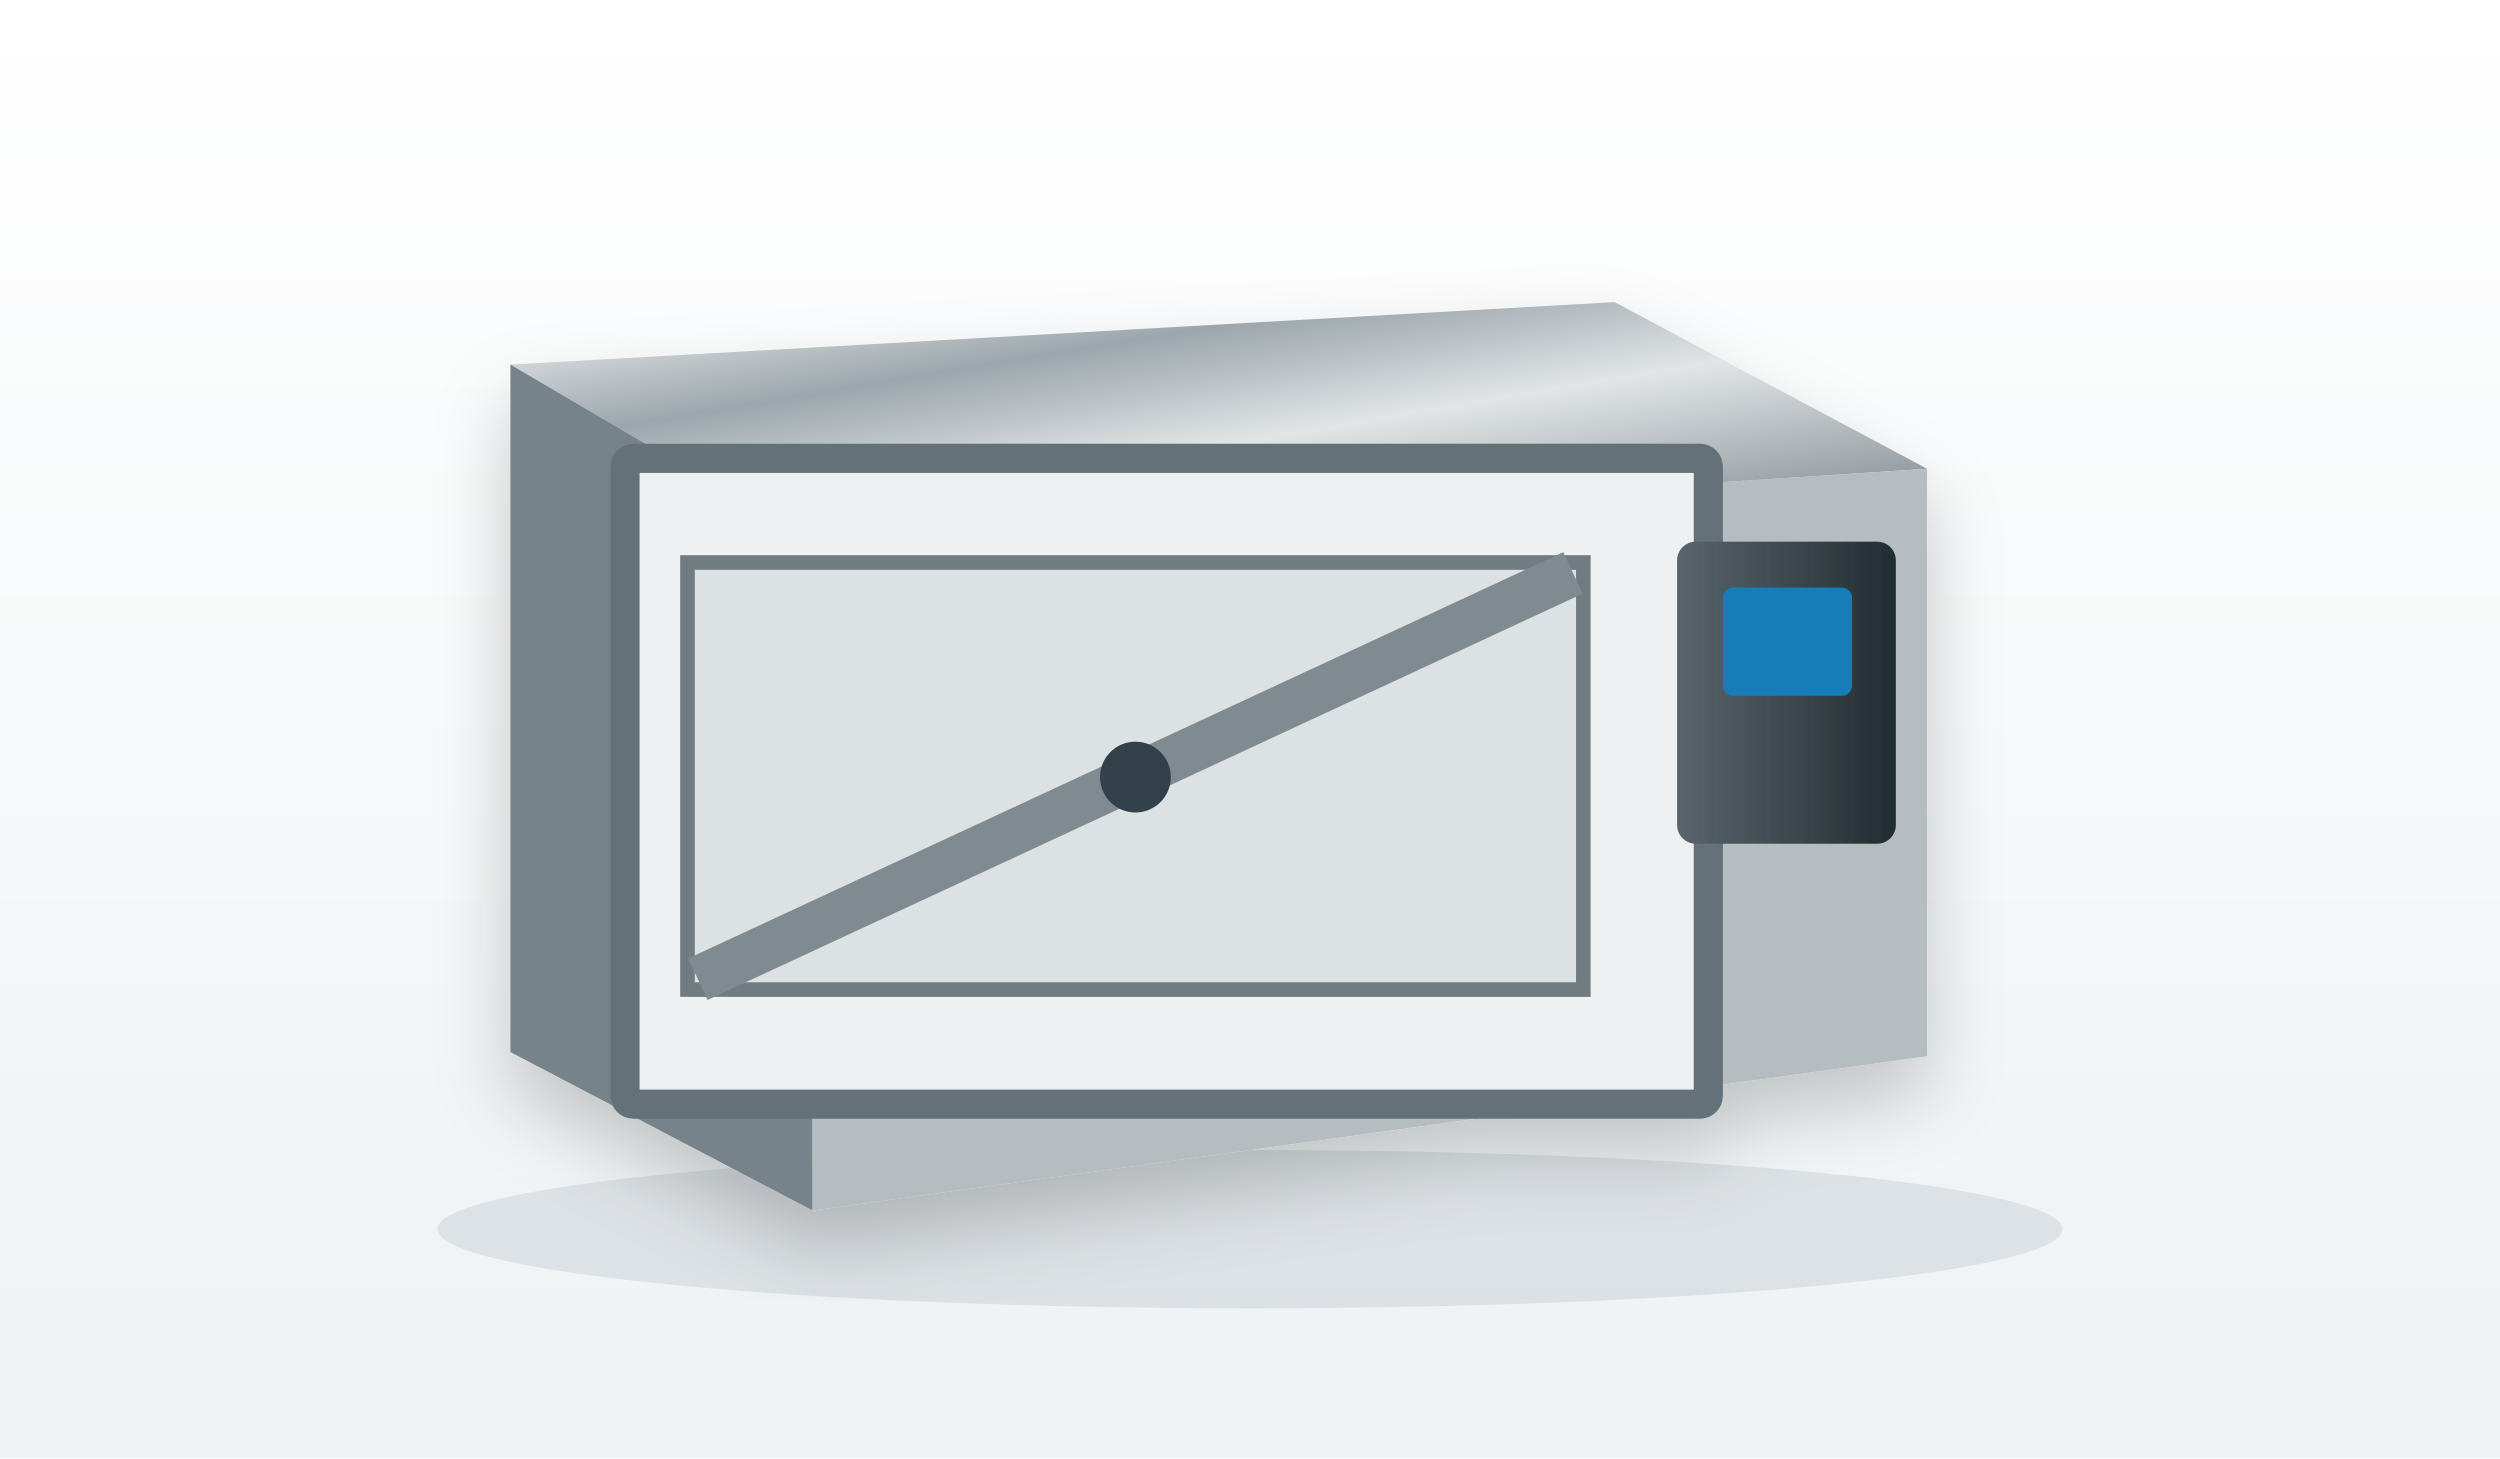
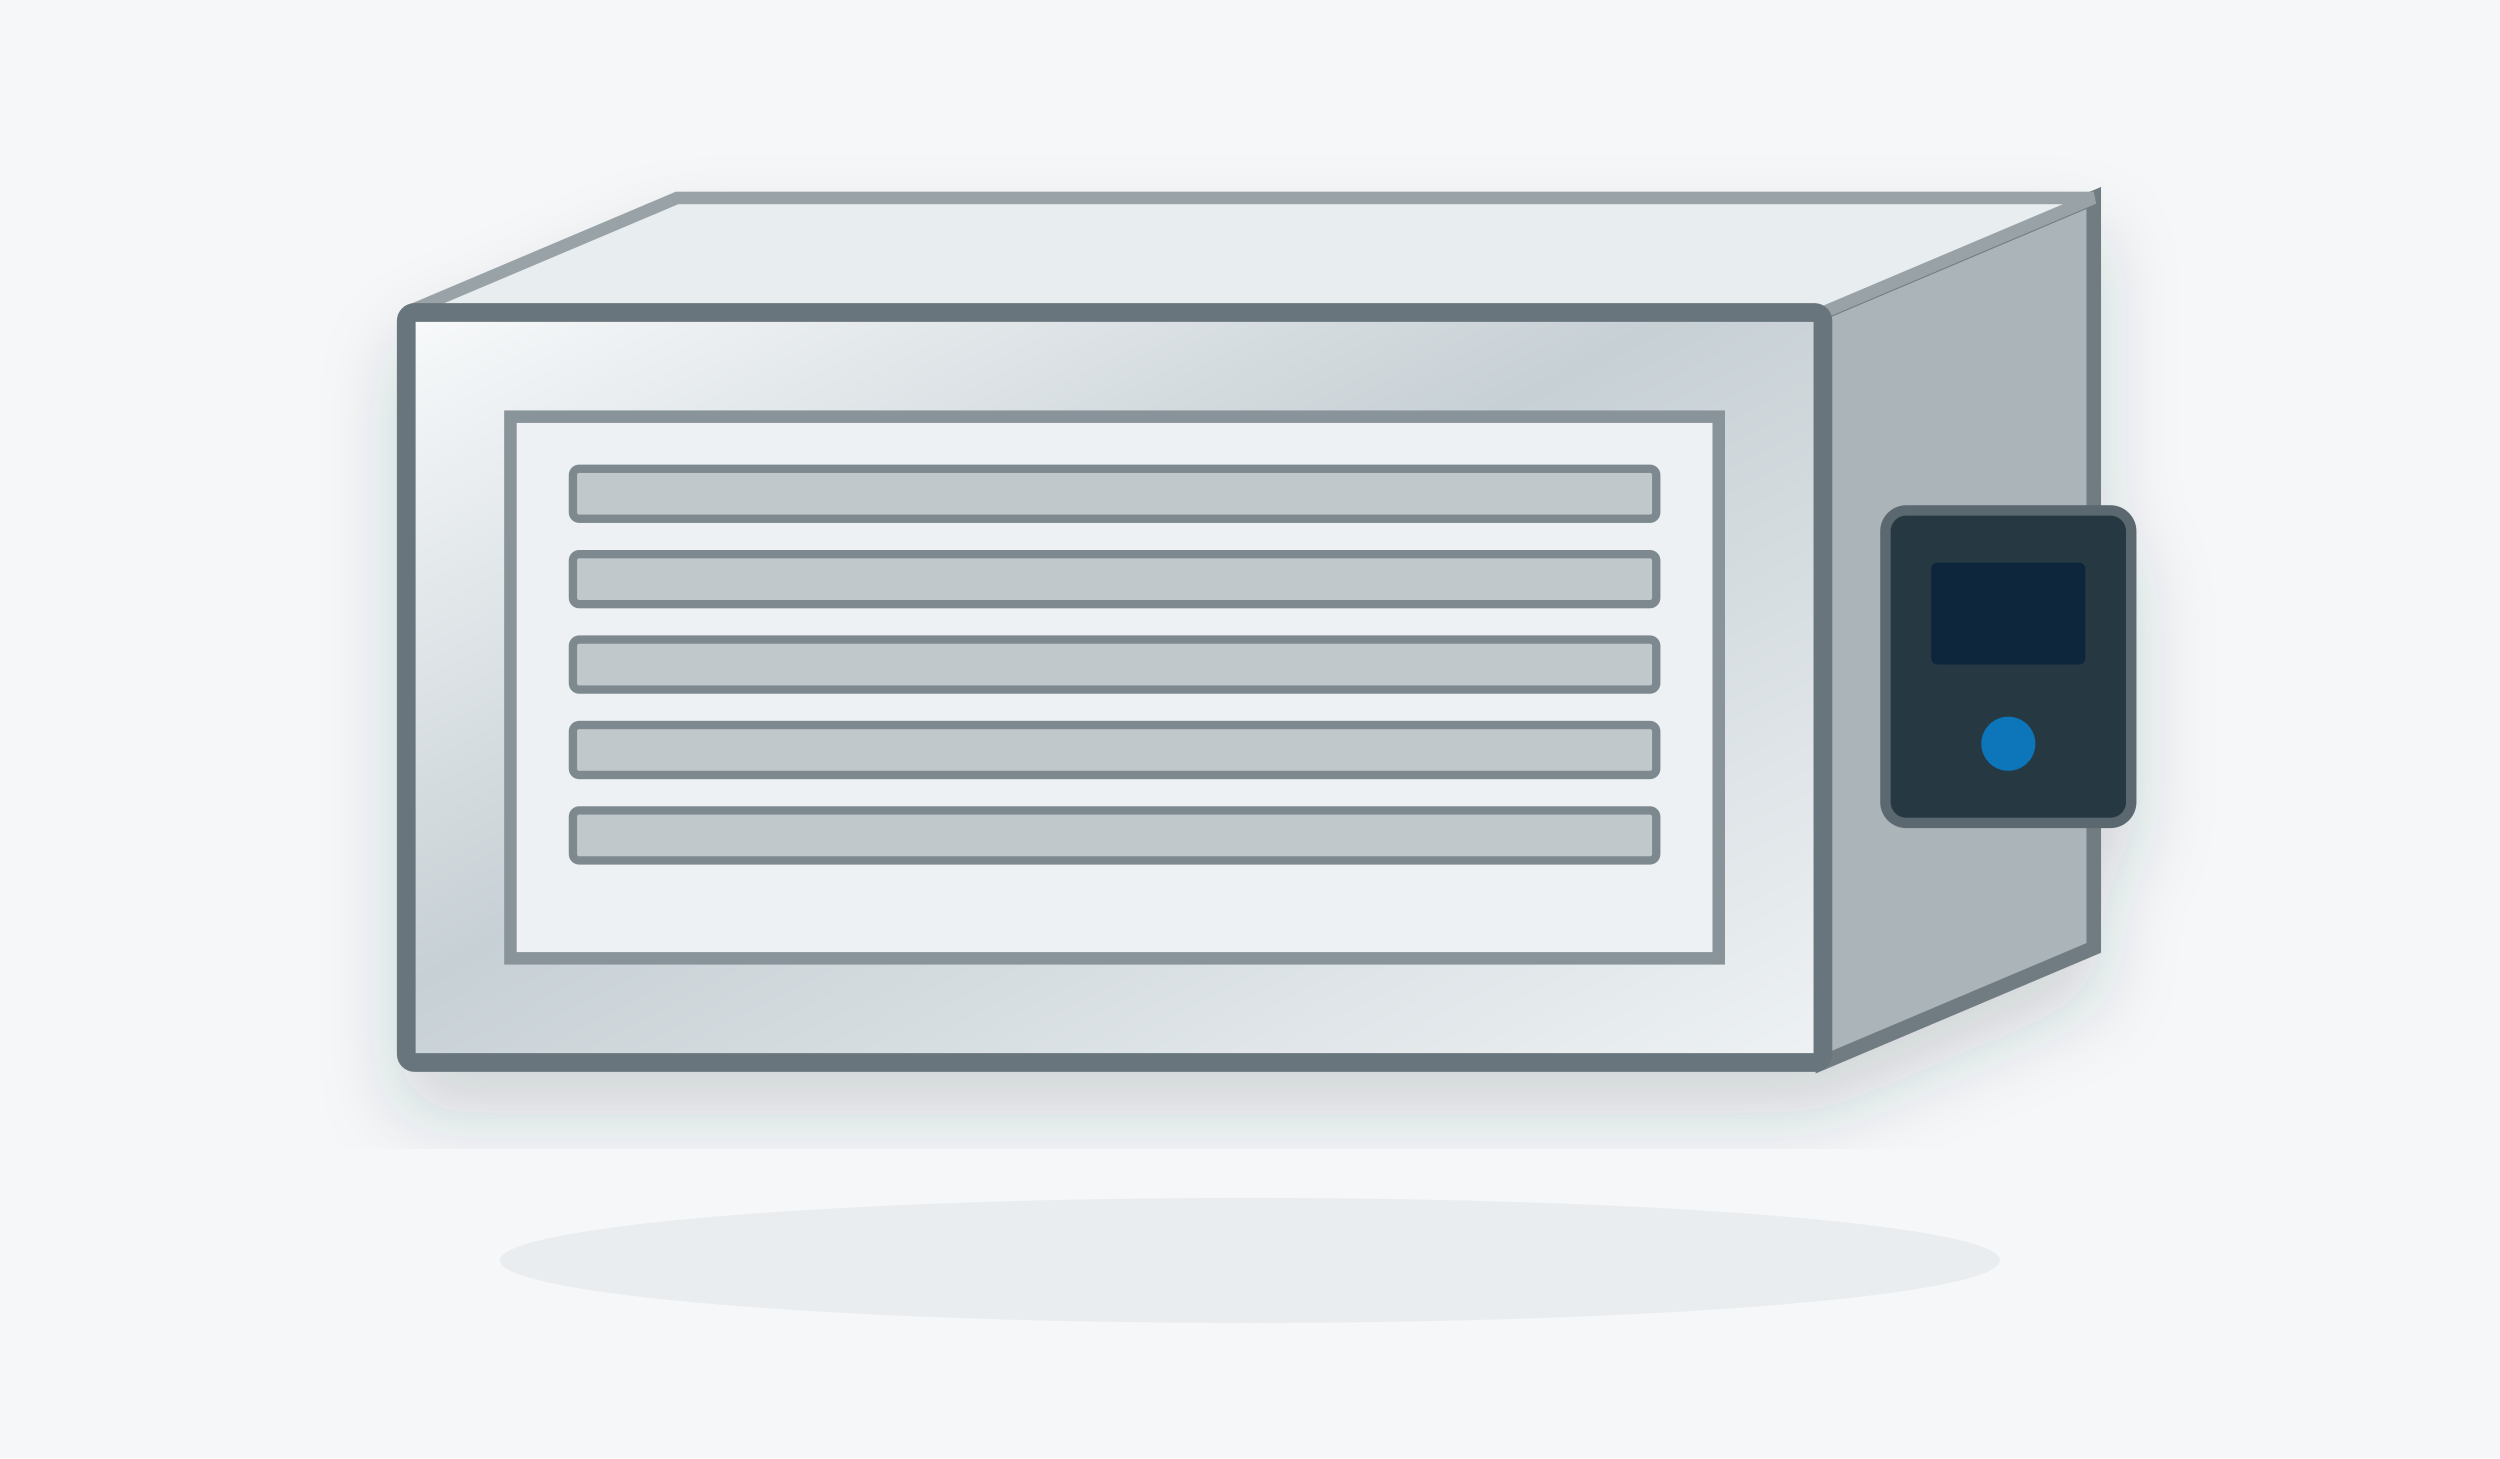
- <svg xmlns="http://www.w3.org/2000/svg" width="1200" height="700" viewBox="0 0 1200 700">
+ <svg xmlns="http://www.w3.org/2000/svg" viewBox="0 0 1200 700">
  <defs>
-     <linearGradient id="bg" x2="0" y2="1">
-       <stop stop-color="#fff" />
+     <linearGradient id="s" x1="0" x2="1" y1="0" y2="1">
+       <stop stop-color="#f8fafb" />
+       <stop offset=".45" stop-color="#c7d0d5" />
      <stop offset="1" stop-color="#eef2f4" />
    </linearGradient>
-     <linearGradient id="steel" x2="1" y2="1">
-       <stop stop-color="#f6f8f9" />
-       <stop offset=".3" stop-color="#9ca6ac" />
-       <stop offset=".55" stop-color="#e1e5e7" />
-       <stop offset="1" stop-color="#707b82" />
-     </linearGradient>
-     <linearGradient id="dark">
-       <stop stop-color="#59656c" />
-       <stop offset="1" stop-color="#222c32" />
-     </linearGradient>
-     <filter id="shadow">
-       <feDropShadow dx="0" dy="18" stdDeviation="18" flood-opacity=".2" />
+     <filter id="d">
+       <feDropShadow dx="0" dy="20" stdDeviation="18" flood-color="#26384b" flood-opacity=".18" />
    </filter>
  </defs>
-   <rect width="1200" height="700" fill="url(#bg)" />
-   <ellipse cx="600" cy="590" rx="390" ry="38" fill="#81909a" opacity=".18" />
-   <g filter="url(#shadow)">
-     <path d="M245 175 775 145 925 225 390 260Z" fill="url(#steel)" />
-     <path d="M245 175v330l145 76V260Z" fill="#77838a" />
-     <path d="M390 260v321l535-74V225Z" fill="#b5bdc1" />
-     <rect x="300" y="220" width="520" height="310" rx="4" fill="#eef1f2" stroke="#657179" stroke-width="14" />
-     <rect x="330" y="270" width="430" height="205" fill="#dce1e3" stroke="#707c82" stroke-width="7" />
-     <path d="M335 470 755 275" stroke="#808b91" stroke-width="22" />
-     <circle cx="545" cy="373" r="17" fill="#334149" />
-     <rect x="805" y="260" width="105" height="145" rx="9" fill="url(#dark)" />
-     <rect x="827" y="282" width="62" height="52" rx="5" fill="#147db8" />
+   <rect width="1200" height="700" fill="#f5f7f8" />
+   <ellipse cx="600" cy="605" rx="360" ry="30" fill="#82909a" opacity=".1" />
+   <g filter="url(#d)">
+     <polygon points="875,150 1005,95 1005,455 875,510" fill="#aab4b9" stroke="#707b81" stroke-width="7" />
+     <polygon points="195,150 325,95 1005,95 875,150" fill="#e8edef" stroke="#98a2a7" stroke-width="6" />
+     <rect x="195" y="150" width="680" height="360" rx="4" fill="url(#s)" stroke="#68757c" stroke-width="9" />
+     <rect x="245" y="200" width="580" height="260" fill="#edf1f3" stroke="#89949a" stroke-width="6" />
+     <g fill="#c0c8cc" stroke="#7d898f" stroke-width="4">
+       <rect x="275" y="225" width="520" height="24" rx="3" />
+       <rect x="275" y="266" width="520" height="24" rx="3" />
+       <rect x="275" y="307" width="520" height="24" rx="3" />
+       <rect x="275" y="348" width="520" height="24" rx="3" />
+       <rect x="275" y="389" width="520" height="24" rx="3" />
+     </g>
+     <rect x="905" y="245" width="118" height="150" rx="10" fill="#263843" stroke="#5c6870" stroke-width="5" />
+     <rect x="927" y="270" width="74" height="49" rx="3" fill="#10263a" />
+     <circle cx="964" cy="357" r="13" fill="#0874ba" />
  </g>
</svg>
